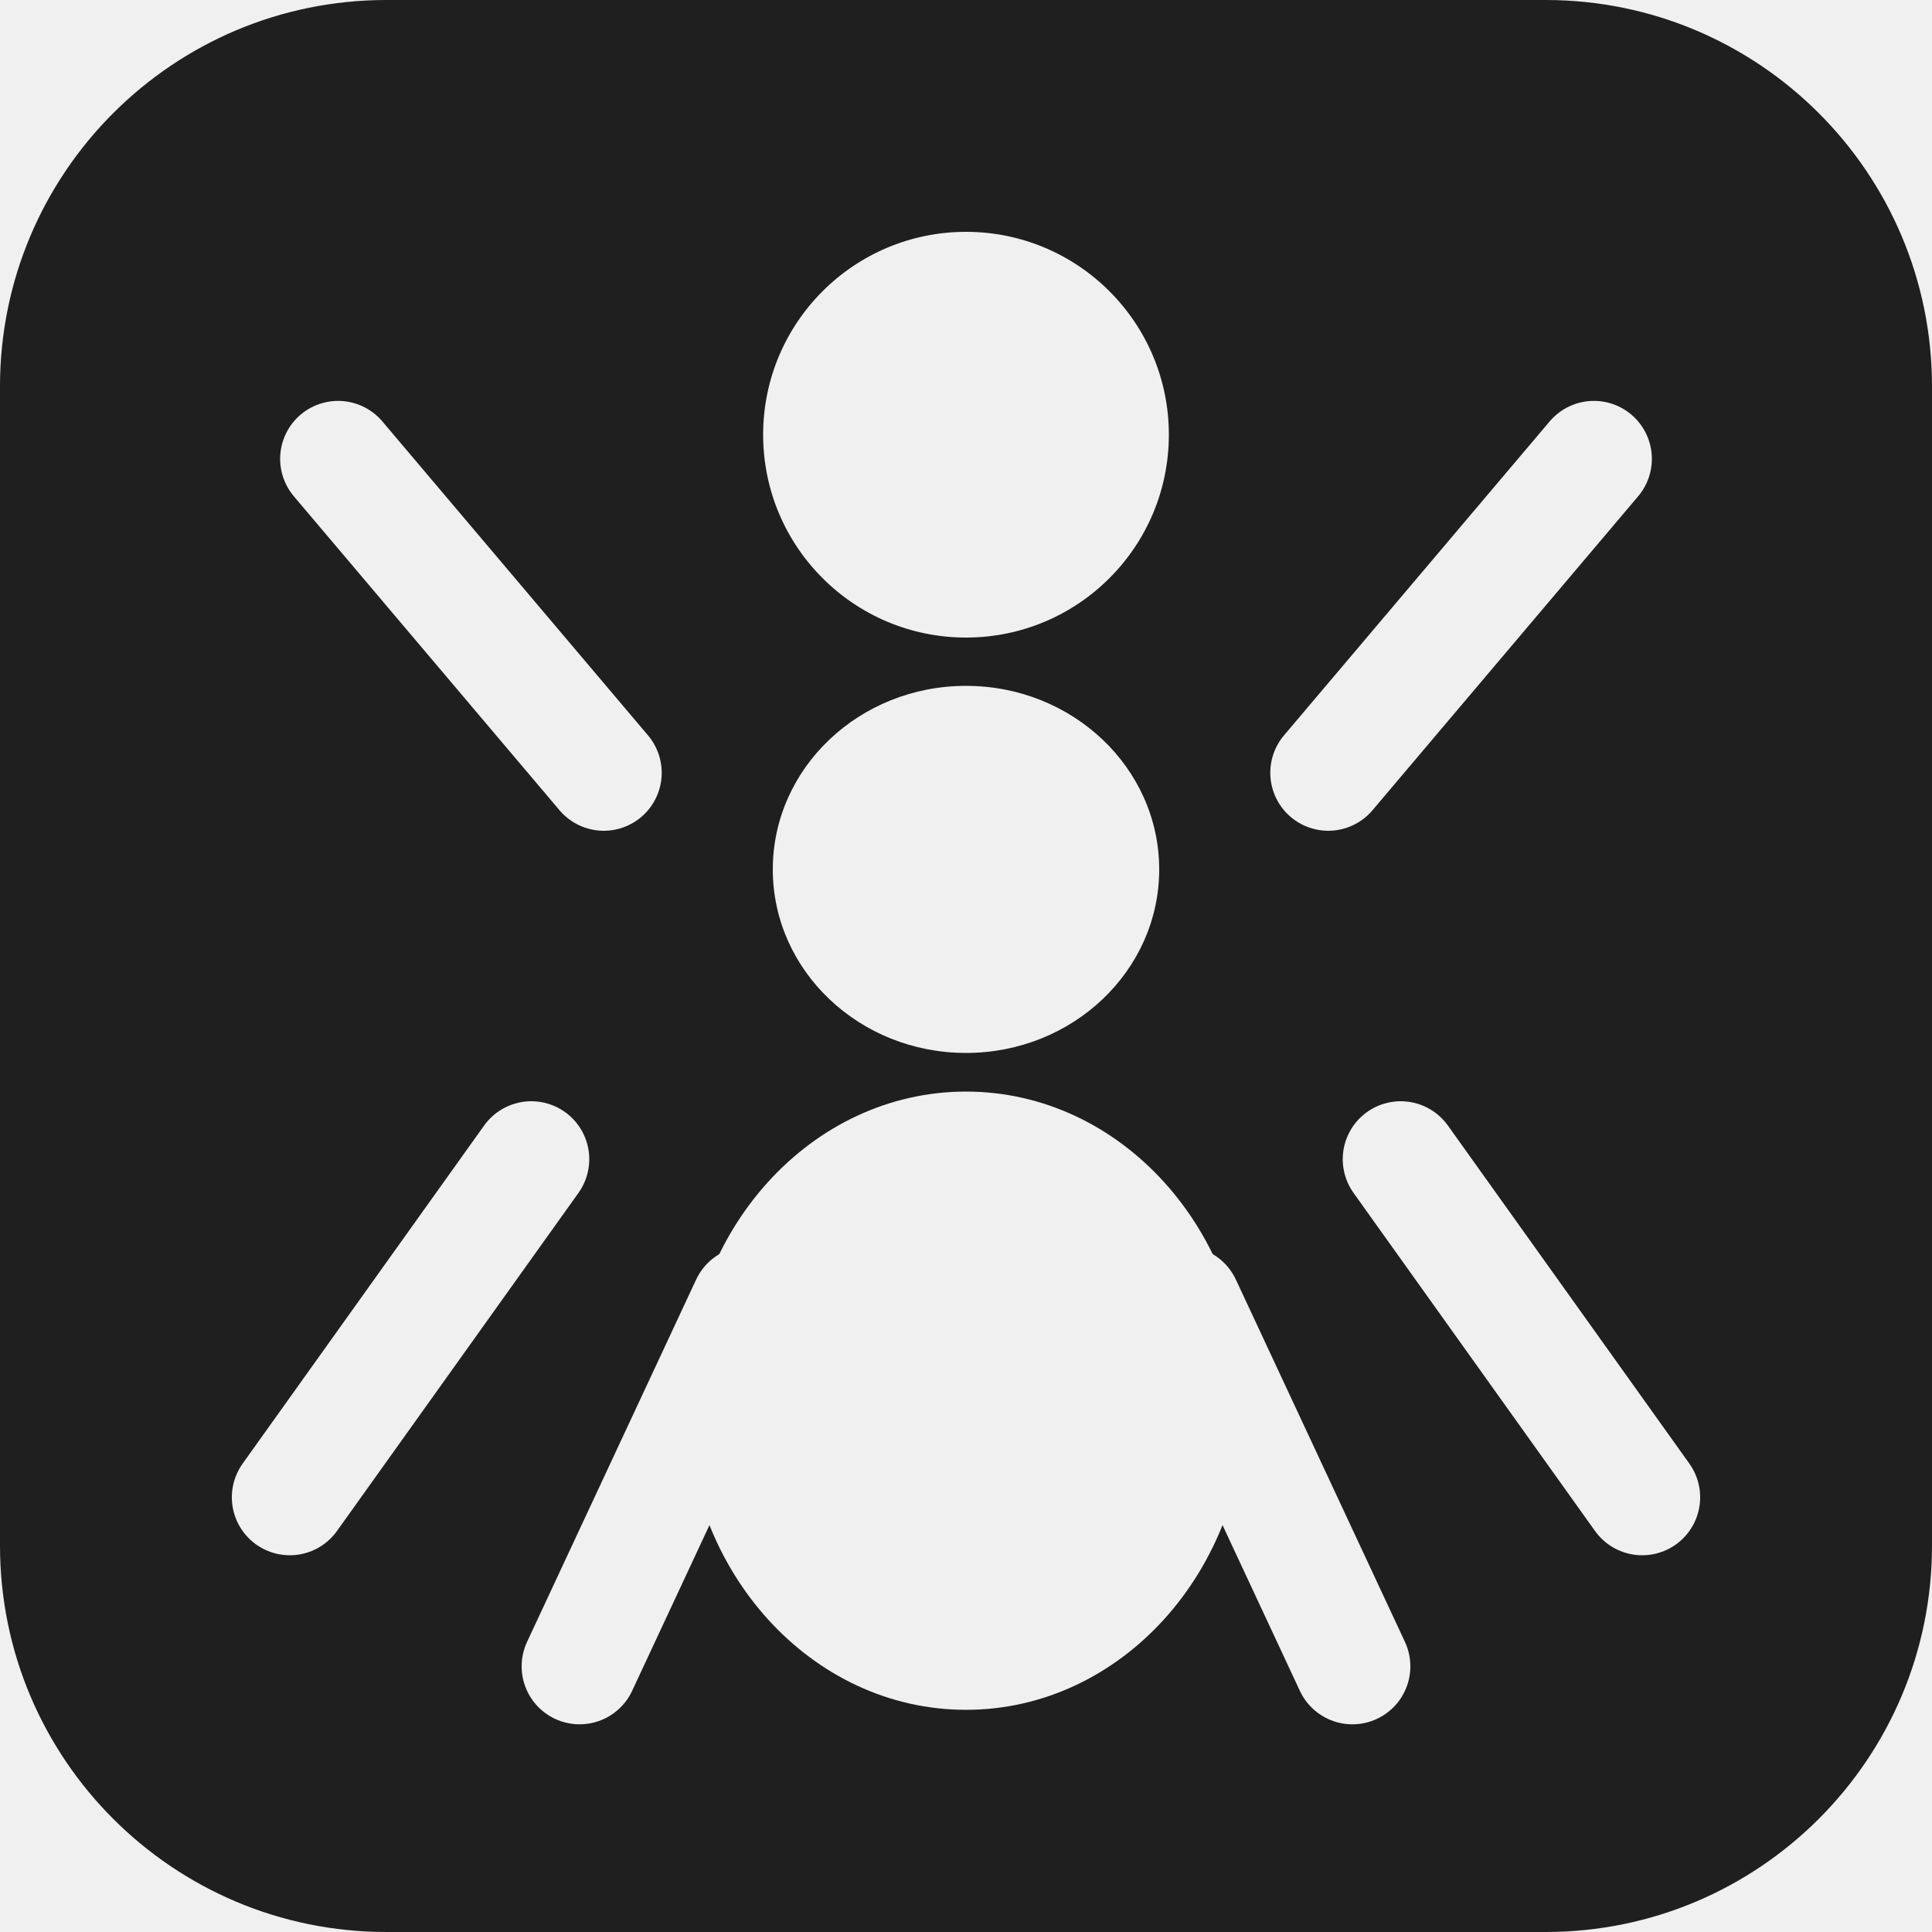
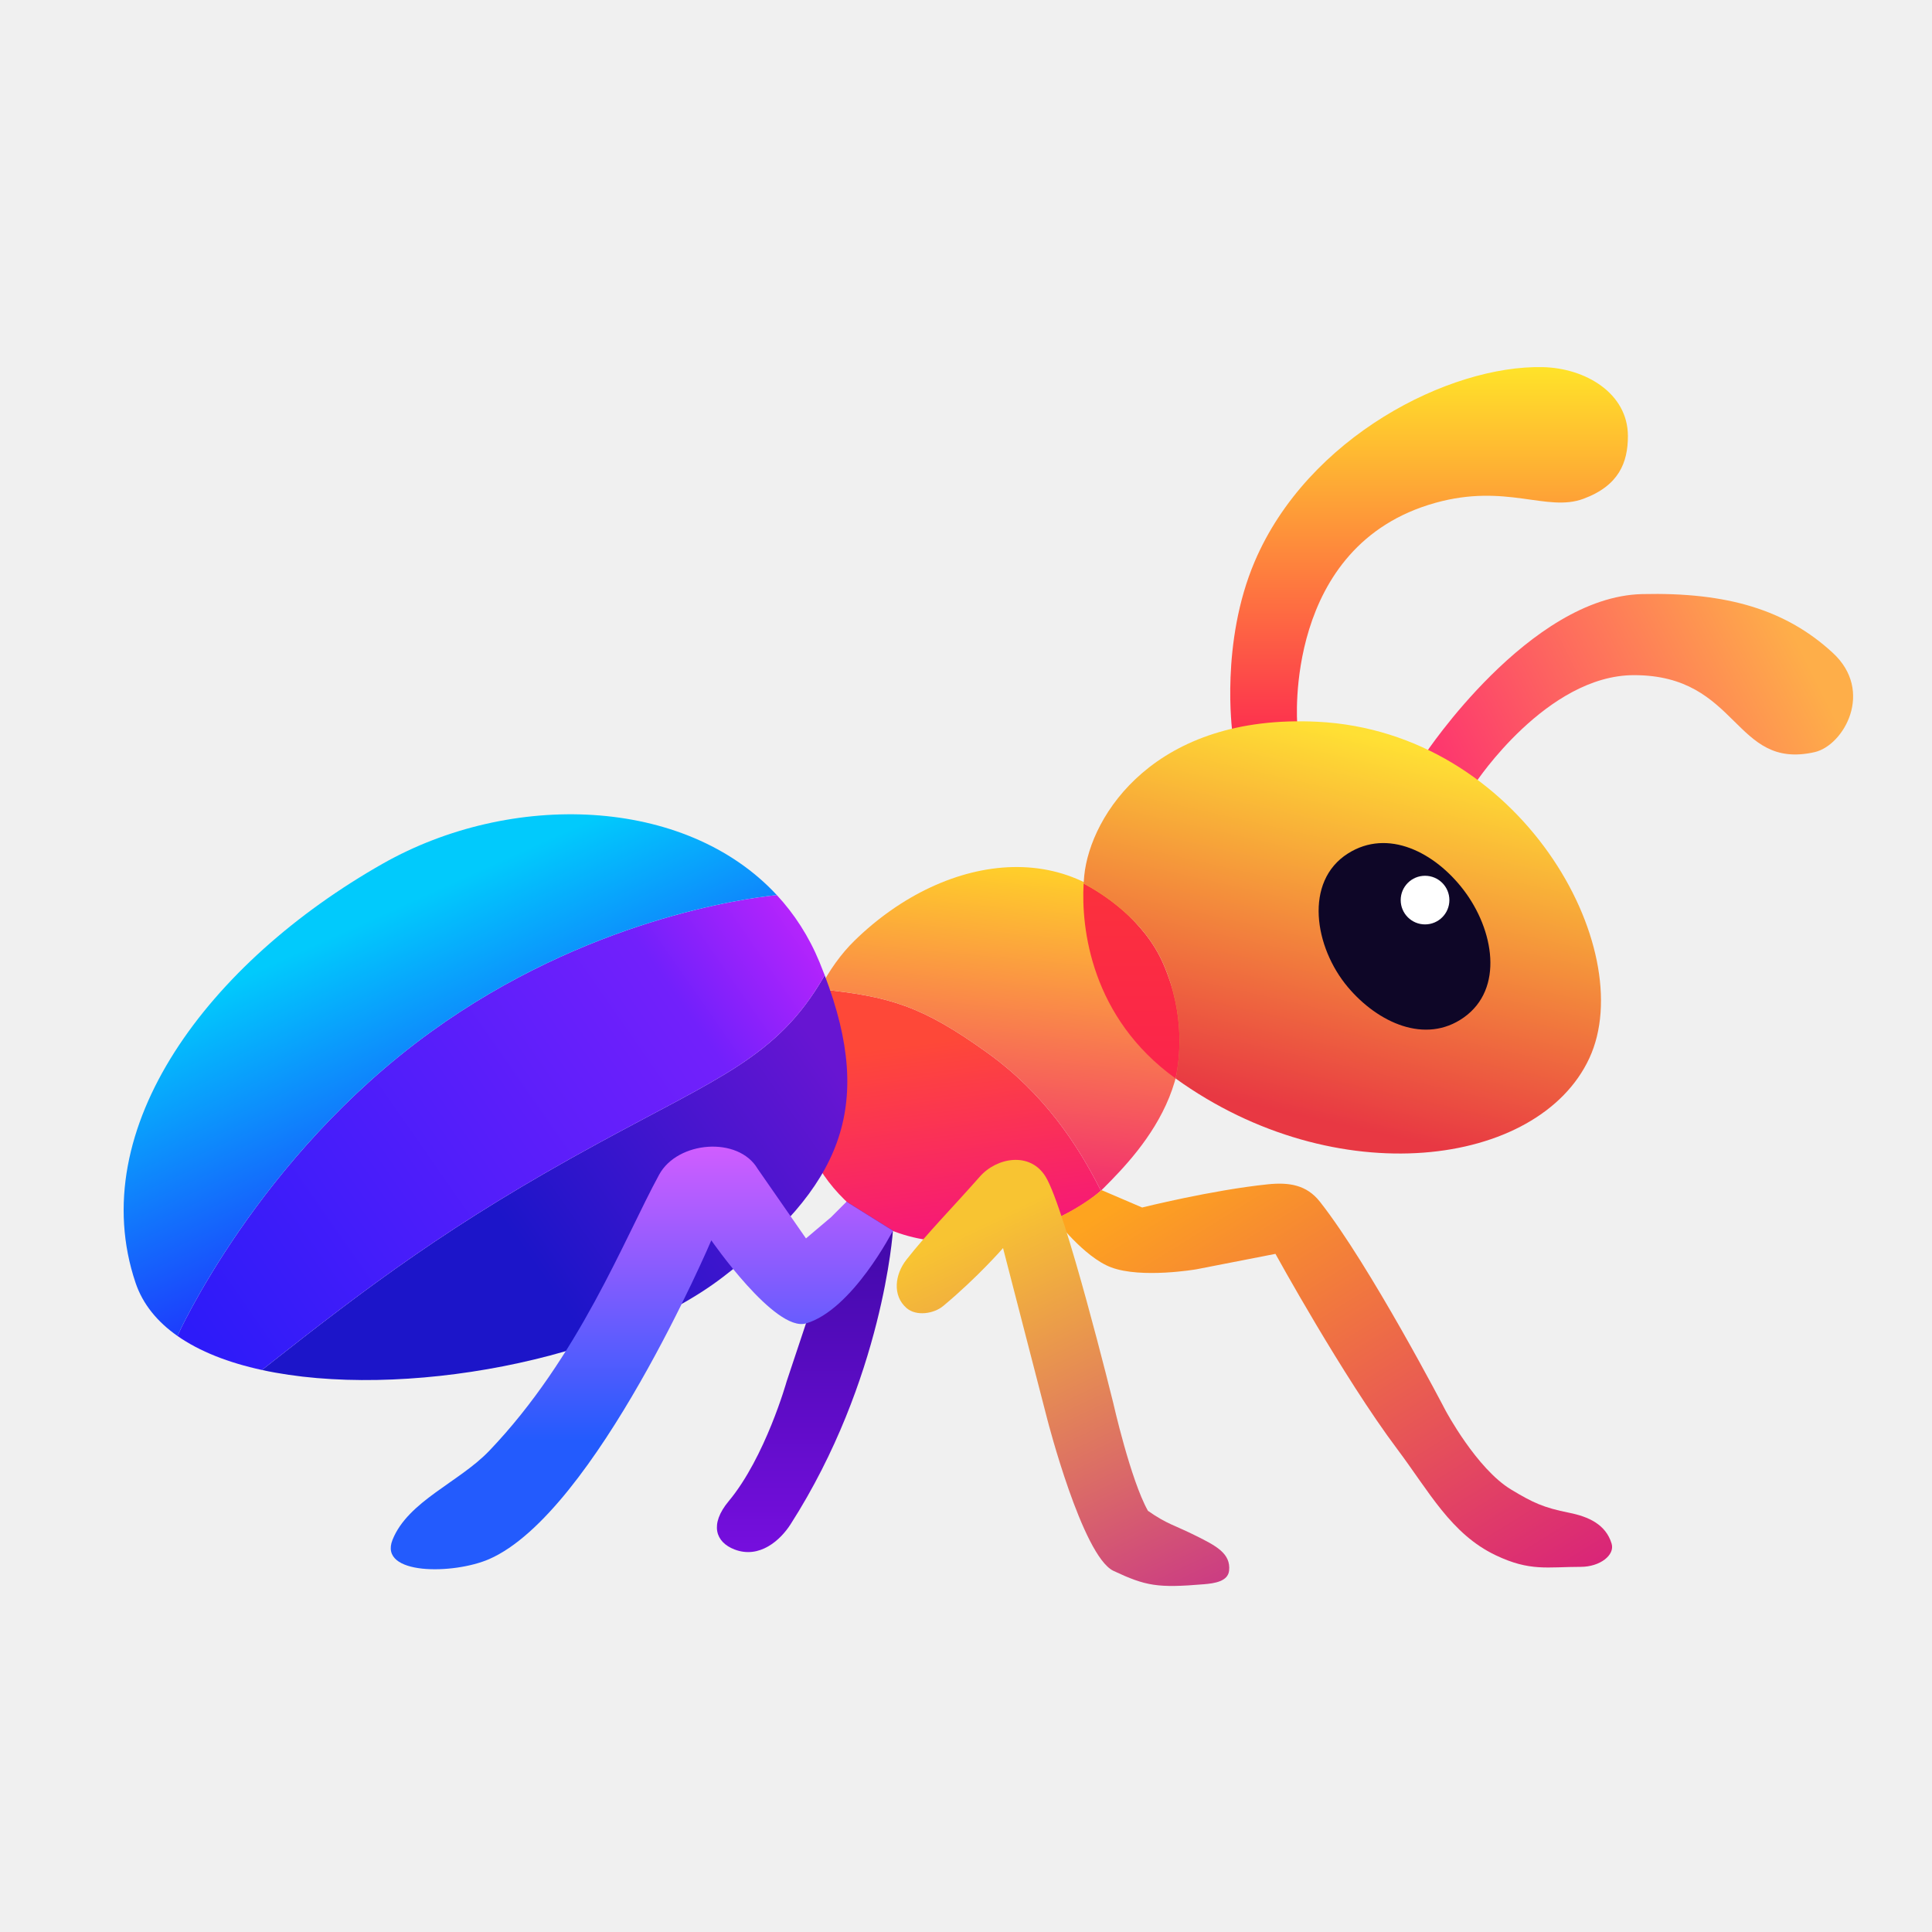
- <svg xmlns="http://www.w3.org/2000/svg" width="40" height="40" viewBox="0 0 40 40">
-   <rect width="40" height="40" rx="8" fill="#1F1F1F" />
-   <g fill="none" stroke="#F0F0F0" stroke-width="2.4" stroke-linecap="round">
-     <path d="M11 24 6 31M15.5 27 12 34.5M29 24l5 7M24.5 27 28 34.5M12.5 16 7 9.5M27.5 16 33 9.5" />
-   </g>
-   <g fill="#F0F0F0">
-     <circle cx="20" cy="9" r="4.2" />
-     <ellipse cx="20" cy="18" rx="4" ry="3.8" />
-     <ellipse cx="20" cy="29" rx="5.8" ry="6.4" />
-   </g>
+ <svg xmlns="http://www.w3.org/2000/svg" width="40" height="40" fill="none" viewBox="0 0 500 500">
+   <path fill="url(#a)" d="M284.91 308.147c-10.837 9.936-45.283 22.903-66.323 2.353-16.438-16.055-14.633-38.545-6.485-54.498 18.064 1.844 26.49 4.278 43.485 16.498 14.613 10.507 23.328 23.738 29.323 35.647" />
+   <path fill="url(#b)" d="M212.102 256.002c2.509-4.914 5.62-9.207 8.985-12.502 24-23.5 59.437-28.104 77.5 2 18 30-3 52-13 62a21 21 0 0 1-.677.647c-5.995-11.909-14.71-25.14-29.323-35.647-16.995-12.22-25.421-14.654-43.485-16.498" />
+   <path fill="url(#c)" fill-rule="evenodd" d="M213.436 252.403c13.134 34.473 4.052 54.814-26.349 78.097-28.327 21.694-83.443 31.844-119.299 24.052 27.895-22.004 48.842-37.848 86.799-58.552 31.92-17.411 46.5-22.5 58.5-43z" clip-rule="evenodd" />
+   <path fill="url(#d)" fill-rule="evenodd" d="M67.788 354.552c-8.614-1.872-16.117-4.78-21.87-8.812 0 0 20.669-46.24 65.669-78.74 40.139-28.989 81.073-34.508 89.449-35.362 4.534 4.89 8.294 10.666 11.051 17.362q.71 1.725 1.349 3.403l-.349.597c-12 20.5-26.58 25.589-58.5 43-37.957 20.704-58.904 36.548-86.799 58.552" clip-rule="evenodd" />
+   <path fill="url(#e)" fill-rule="evenodd" d="M45.919 345.74c-5.195-3.642-8.962-8.2-10.832-13.74-13.5-40 19-83 64-108.5 33.059-18.734 78.155-17.52 101.949 8.138-8.376.854-49.31 6.373-89.449 35.362-45 32.5-65.668 78.74-65.668 78.74" clip-rule="evenodd" />
+   <path fill="url(#f)" d="M424.975 153.749c-29.221.695-56.176 41.432-56.176 41.432l13.126 7.343s18.375-27.796 40.95-27.796c27.3 0 25.725 24.649 46.725 19.929 7.53-1.693 15.532-15.734 4.726-25.698-12.076-11.135-27.301-15.734-49.351-15.21" />
+   <path fill="url(#g)" d="M324.699 145.358c-8.925 20.969-5.775 44.054-5.775 44.054l16.8-2.098s-3.675-46.151 35.7-57.165c18.376-5.139 28.829 2.447 38.326-1.049 9.254-3.406 11.55-9.44 11.55-16.258 0-11.067-10.974-17.59-22.05-17.831-24.15-.525-60.8 18.041-74.551 50.347" />
+   <path fill="url(#h)" d="m304.227 279.096-.003-.002c-21.776-15.695-24.459-38.736-23.783-50.44 4.796 2.545 15.661 9.343 20.646 20.846 5.724 13.209 4.211 24.766 3.14 29.596" />
+   <path fill="url(#i)" d="M280.441 228.654q.063-1.069.158-2.006c1.575-15.733 18.375-41.956 60.375-39.858 52.501 2.622 83.476 58.739 70.351 87.059s-65.623 35.138-107.098 5.247c1.071-4.83 2.584-16.387-3.14-29.596-4.985-11.503-15.85-18.301-20.646-20.846" />
+   <path fill="#0e0627" d="M378.775 230.32c-7.434-9.734-19.575-15.996-29.926-9.441-11.428 7.238-8.72 24.278 0 34.614 7.788 9.231 20.045 14.818 29.926 7.867 10.56-7.43 7.834-22.782 0-33.04" />
+   <ellipse cx="368.799" cy="232.942" fill="#fff" rx="6.3" ry="6.293" />
+   <path fill="url(#j)" d="M287.587 328c-7.029-2.622-14.5-12.5-14.5-12.5 7.5-3.5 12-7.5 12-7.5l10.5 4.5s18-4.5 32.5-6c5.528-.572 10.061.135 13.5 4.5 13 16.5 32.5 54 32.5 54s8.035 15.099 17 20.5c5.607 3.378 8.331 4.666 15 6 5 1 9.5 3 11 8 .885 2.949-3 6-8 6-8.671 0-13.099 1.238-22-3-11.552-5.5-17.261-16.523-25.5-27.5-13.954-18.589-31.5-50.5-31.5-50.5l-20.5 4s-14.134 2.435-22-.5" />
+   <path fill="url(#k)" d="M234.587 326c-3.016 3.839-3.669 9.28 0 12.5 2.533 2.224 7.1 1.5 9.5-.5 9-7.5 15.5-15 15.5-15l11.5 44.5s9 35 17 39c8.5 4 11.5 4.5 23.5 3.5 2.765-.23 6.193-.742 6.5-3.5.5-4.5-3.5-6.5-8.5-9-5.71-2.855-7.5-3-12.5-6.5-4.5-8-9-28-9-28s-12.338-50.112-17.5-58.5c-4-6.5-12.608-4.978-17 0-7.5 8.5-13.5 14.5-19 21.5" />
+   <path fill="url(#l)" d="M204.587 394.5c24-37.5 26.5-76 26.5-76l-12-7.5-15.5 46.5s-5.499 19.599-15 31c-5 6-3.407 10.613 1.5 12.5 6.5 2.5 11.902-2.441 14.5-6.5" />
+   <path fill="url(#m)" d="M208.587 342.5c12-3.5 22.5-24 22.5-24l-12-7.5-4 4-6.5 5.5-12.5-18c-5-8.5-20.739-7.229-25.5 1.5-9 16.5-20.82 47.284-44 71.5-7.739 8.084-21 13-25 23-3.698 9.244 15.874 8.982 25 5 27.5-12 57.5-82.5 57.5-82.5s16.5 23.833 24.5 21.5" />
+   <defs>
+     <linearGradient id="a" x1="234.087" x2="241.087" y1="270.5" y2="326.5" gradientUnits="userSpaceOnUse">
+       <stop stop-color="#fe4838" />
+       <stop offset="1" stop-color="#f5127f" />
+     </linearGradient>
+     <linearGradient id="b" x1="257.587" x2="248.587" y1="225" y2="321" gradientUnits="userSpaceOnUse">
+       <stop stop-color="#ffcd2b" />
+       <stop offset="1" stop-color="#f00f7d" />
+     </linearGradient>
+     <linearGradient id="c" x1="219.587" x2="143.587" y1="282" y2="335" gradientUnits="userSpaceOnUse">
+       <stop stop-color="#6715d2" />
+       <stop offset="1" stop-color="#1c15c9" />
+     </linearGradient>
+     <linearGradient id="d" x1="213.587" x2="57.087" y1="246" y2="355" gradientUnits="userSpaceOnUse">
+       <stop stop-color="#b724fc" />
+       <stop offset=".202" stop-color="#7220fb" />
+       <stop offset="1" stop-color="#2d1bf9" />
+     </linearGradient>
+     <linearGradient id="e" x1="83.587" x2="116.587" y1="243.5" y2="316.5" gradientUnits="userSpaceOnUse">
+       <stop stop-color="#01cafc" />
+       <stop offset="1" stop-color="#1e38fc" />
+     </linearGradient>
+     <linearGradient id="f" x1="459.087" x2="361.587" y1="154" y2="203" gradientUnits="userSpaceOnUse">
+       <stop stop-color="#feae49" />
+       <stop offset="1" stop-color="#fd2773" />
+     </linearGradient>
+     <linearGradient id="g" x1="369.842" x2="369.842" y1="95" y2="189.412" gradientUnits="userSpaceOnUse">
+       <stop stop-color="#ffe329" />
+       <stop offset="1" stop-color="#fd304e" />
+     </linearGradient>
+     <linearGradient id="h" x1="292.797" x2="292.797" y1="228.654" y2="279.096" gradientUnits="userSpaceOnUse">
+       <stop stop-color="#fb313c" />
+       <stop offset="1" stop-color="#fb244c" />
+     </linearGradient>
+     <linearGradient id="i" x1="371.424" x2="347.666" y1="194.657" y2="299.018" gradientUnits="userSpaceOnUse">
+       <stop stop-color="#ffe034" />
+       <stop offset=".929" stop-color="#e83843" />
+     </linearGradient>
+     <linearGradient id="j" x1="310.587" x2="389.587" y1="298" y2="425" gradientUnits="userSpaceOnUse">
+       <stop stop-color="#fea41f" />
+       <stop offset="1" stop-color="#d8217b" />
+     </linearGradient>
+     <linearGradient id="k" x1="254.587" x2="306.587" y1="316.5" y2="426" gradientUnits="userSpaceOnUse">
+       <stop stop-color="#f8c432" />
+       <stop offset=".957" stop-color="#c93587" />
+     </linearGradient>
+     <linearGradient id="l" x1="208.31" x2="208.31" y1="308" y2="401.676" gradientUnits="userSpaceOnUse">
+       <stop stop-color="#3a09a3" />
+       <stop offset="1" stop-color="#760ede" />
+     </linearGradient>
+     <linearGradient id="m" x1="166.357" x2="166.357" y1="296.747" y2="406.123" gradientUnits="userSpaceOnUse">
+       <stop stop-color="#d05dff" />
+       <stop offset=".697" stop-color="#235bfd" />
+     </linearGradient>
+   </defs>
</svg>
